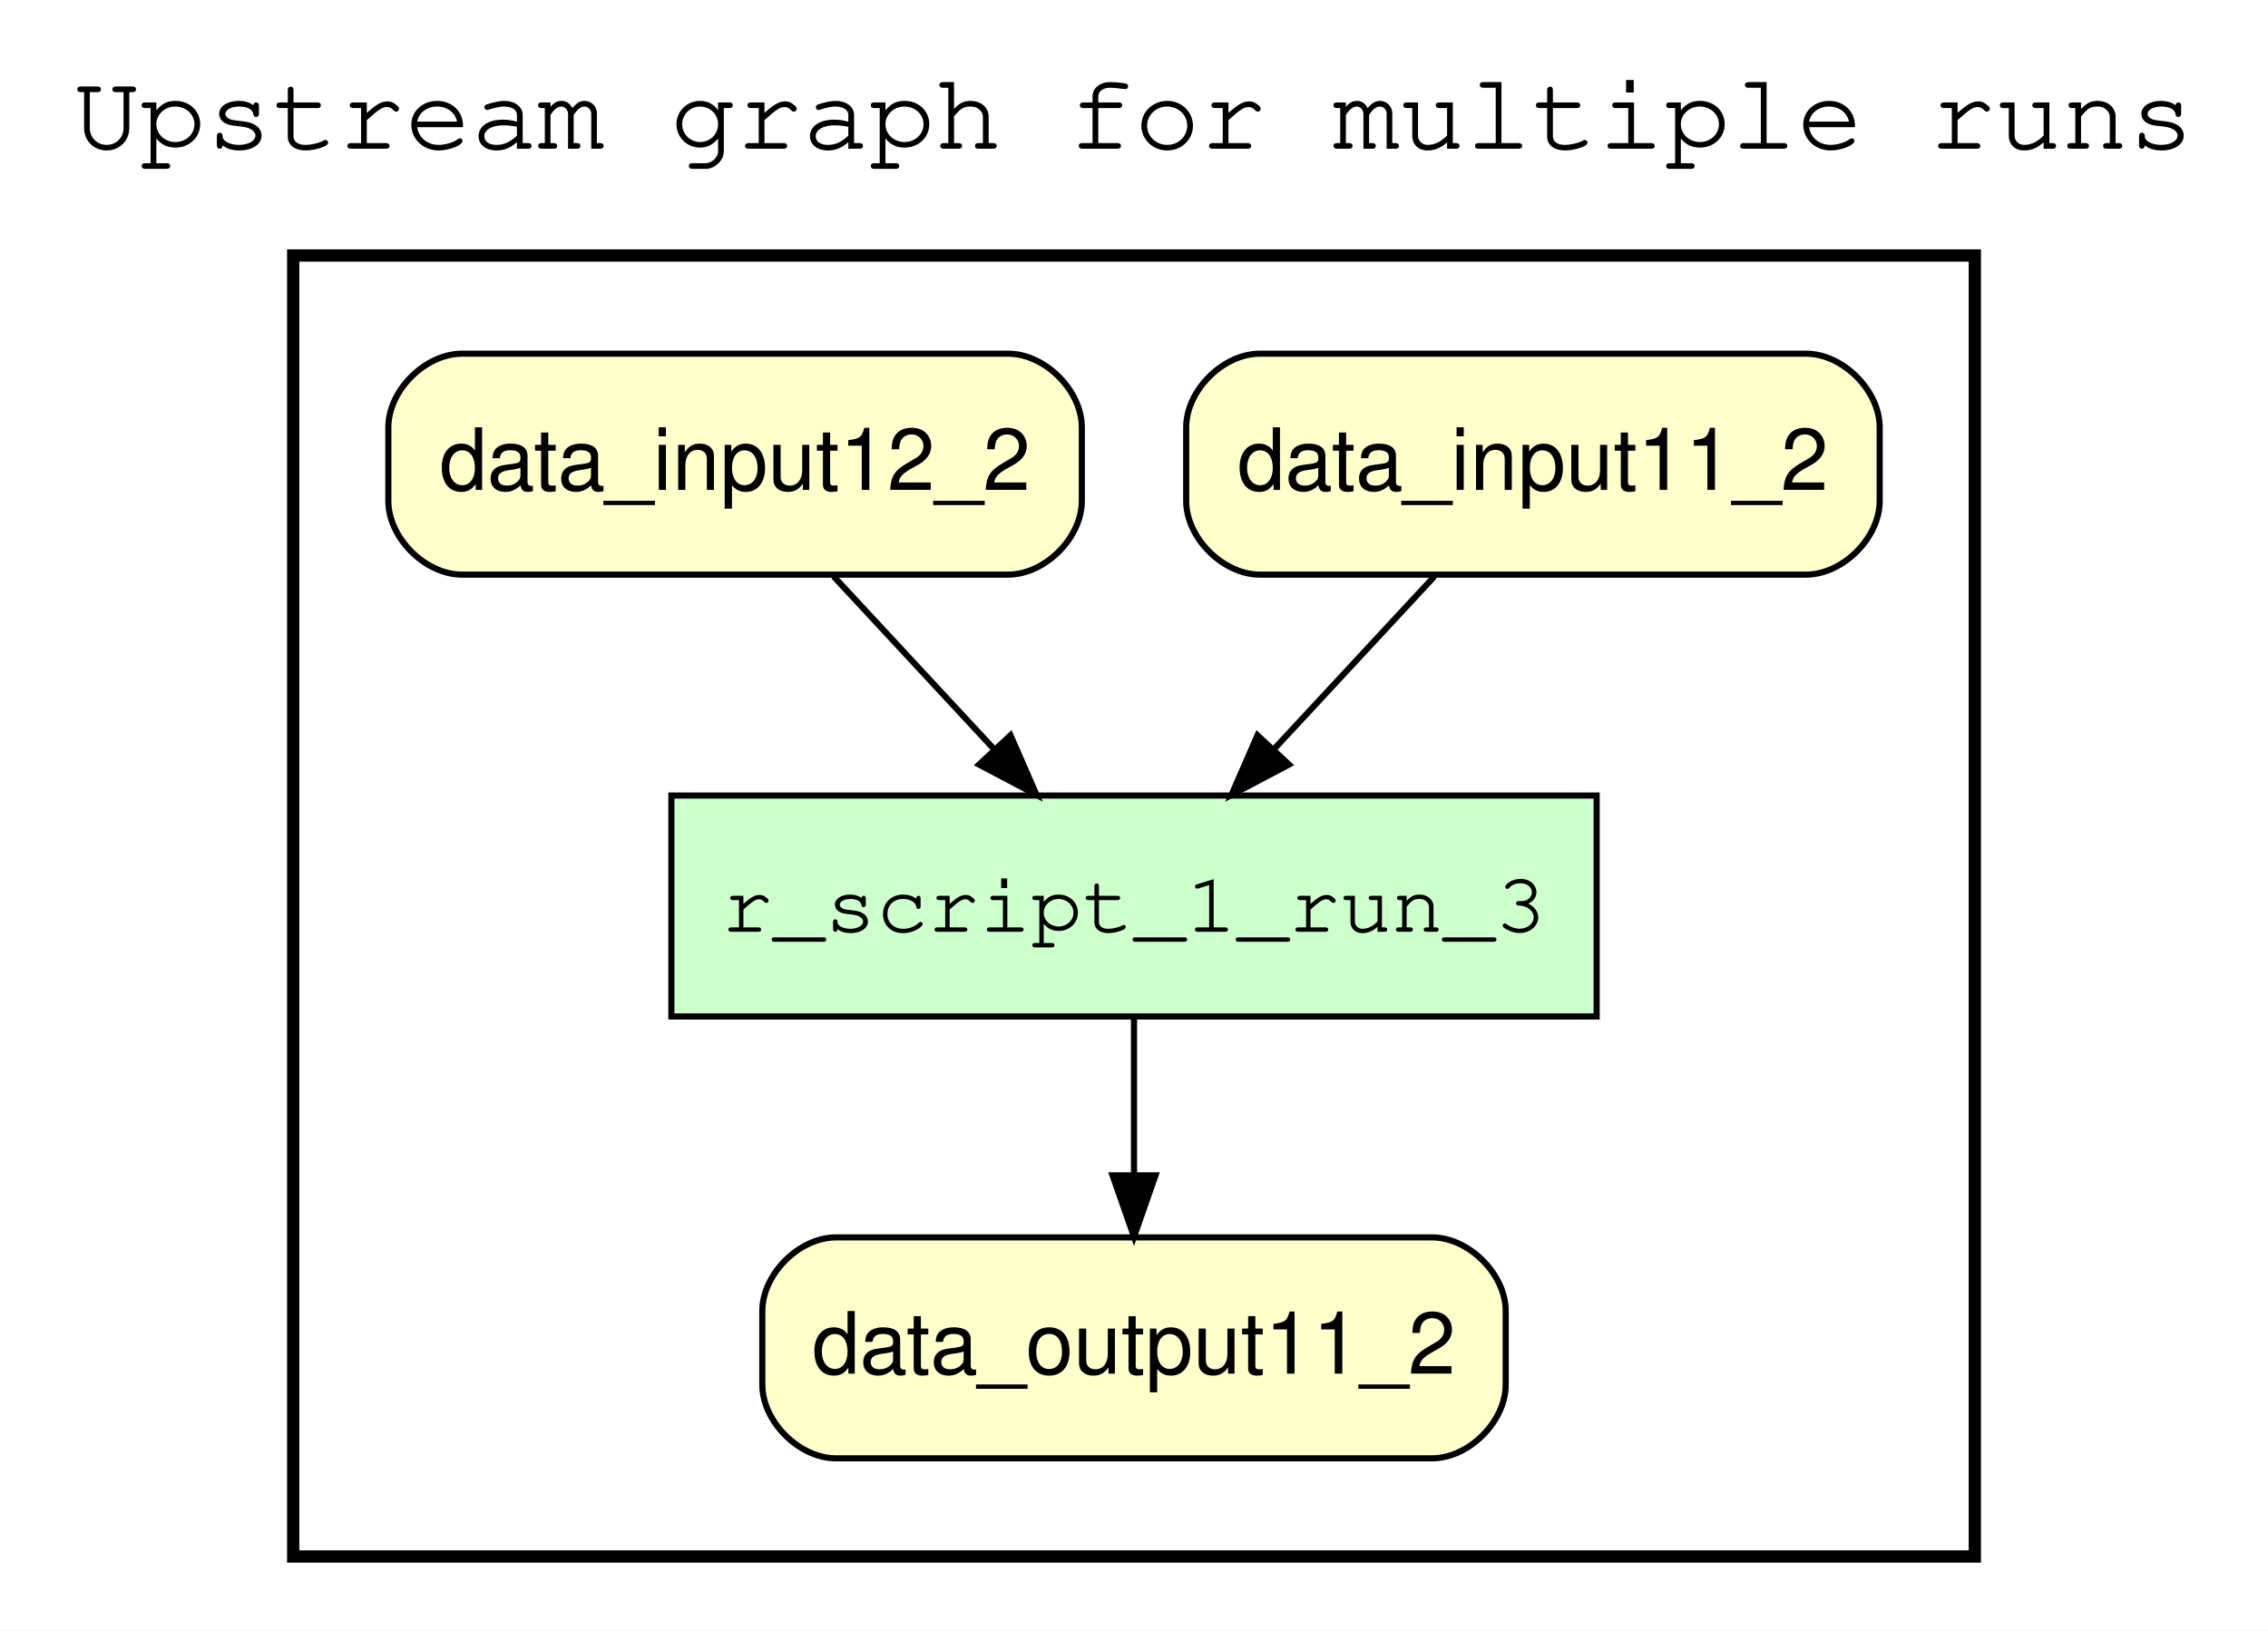
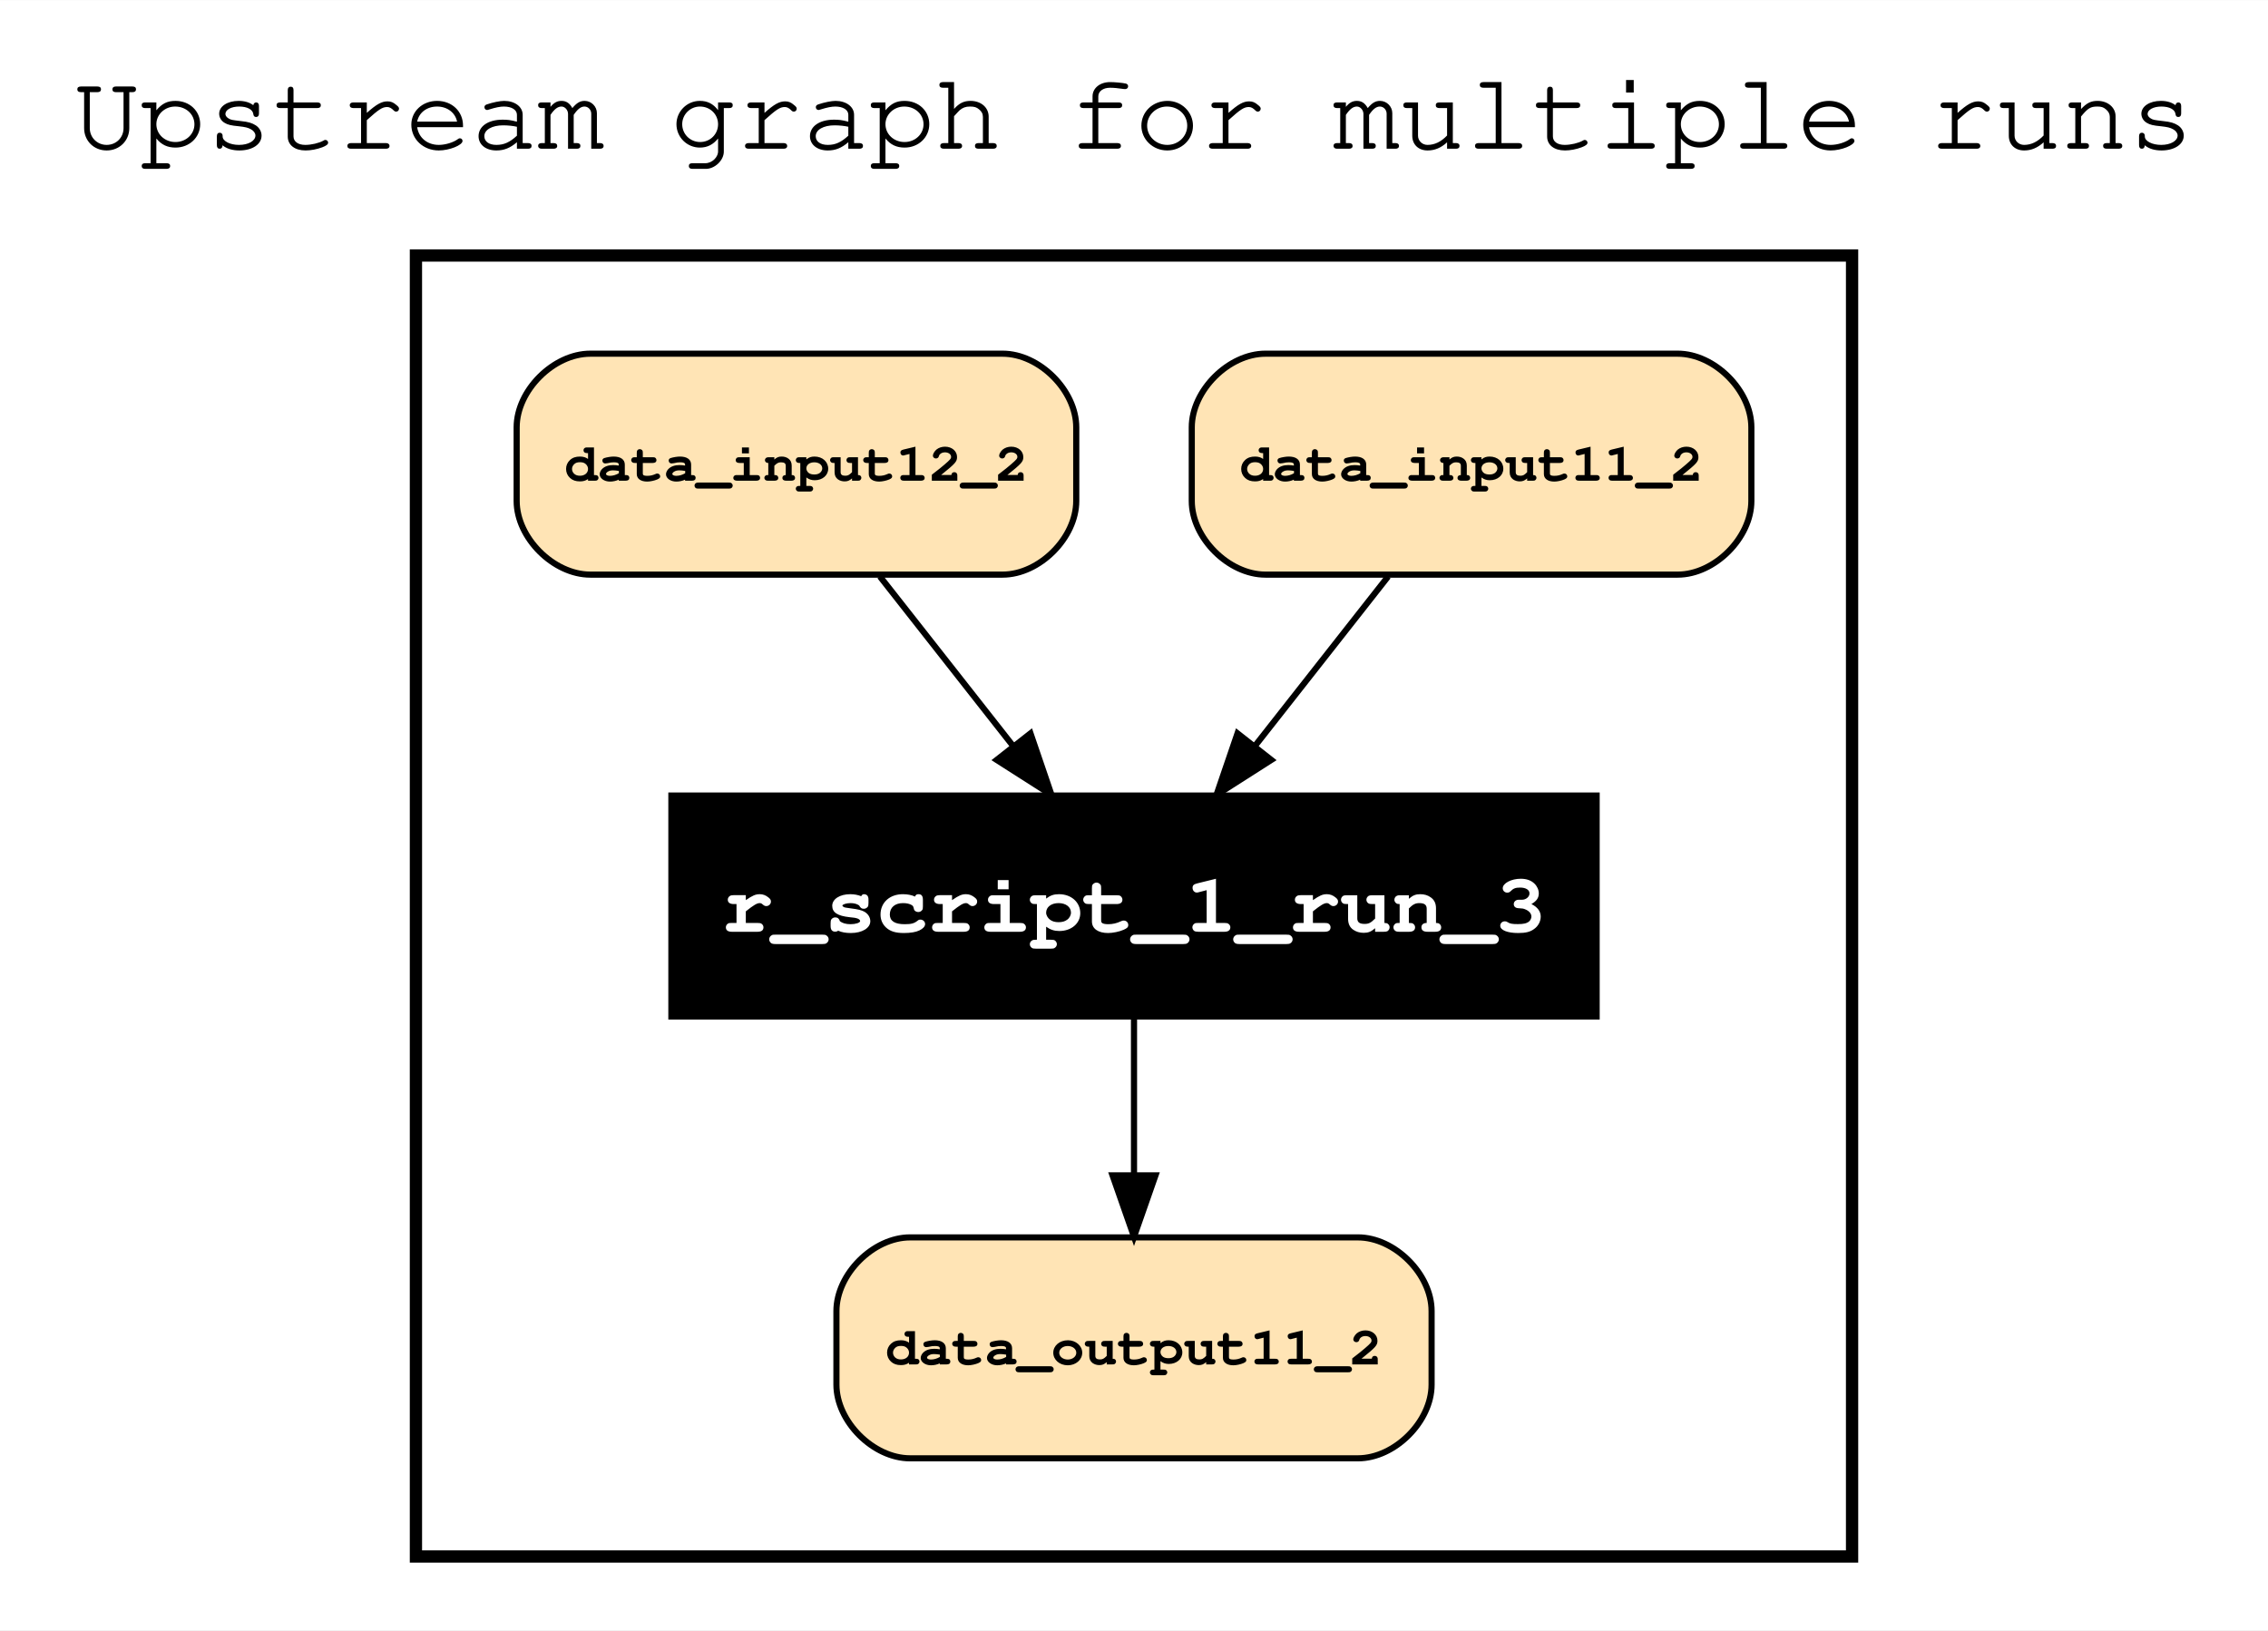
<svg xmlns="http://www.w3.org/2000/svg" width="370pt" height="266pt" viewBox="0.00 0.00 369.54 265.60">
  <g id="graph0" class="graph" transform="scale(1 1) rotate(0) translate(4 261.6)">
    <polygon fill="white" stroke="none" points="-4,4 -4,-261.6 365.542,-261.6 365.542,4 -4,4" />
    <text text-anchor="middle" x="180.771" y="-237.4" font-family="Courier,monospace" font-size="18.00">Upstream graph for multiple runs</text>
    <g id="clust1" class="cluster">
-       <polygon fill="none" stroke="black" stroke-width="2" points="43.771,-8 43.771,-220 317.771,-220 317.771,-8 43.771,-8" />
+       <polygon fill="none" stroke="black" stroke-width="2" points="63.771,-8 63.771,-220 297.771,-220 297.771,-8 63.771,-8" />
    </g>
    <g id="clust2" class="cluster">
-       <polygon fill="none" stroke="white" stroke-width="2" points="51.771,-16 51.771,-212 309.771,-212 309.771,-16 51.771,-16" />
+       <polygon fill="none" stroke="white" stroke-width="2" points="71.771,-16 71.771,-212 289.771,-212 289.771,-16 71.771,-16" />
    </g>
    <g id="node1" class="node">
-       <polygon fill="#ccffcc" stroke="black" points="256.149,-132 105.393,-132 105.393,-96 256.149,-96 256.149,-132" />
-       <text text-anchor="middle" x="180.771" y="-109.8" font-family="Courier,monospace" font-size="14.00">r_script_1_run_3</text>
+       <polygon fill="black" stroke="black" points="256.149,-132 105.393,-132 105.393,-96 256.149,-96 256.149,-132" />
+       <text text-anchor="middle" x="180.771" y="-109.8" font-family="Courier,monospace" font-weight="bold" font-size="14.00" fill="white">r_script_1_run_3</text>
    </g>
    <g id="node4" class="node">
-       <path fill="#ffffcc" stroke="black" d="M229.334,-60C229.334,-60 132.208,-60 132.208,-60 126.208,-60 120.208,-54 120.208,-48 120.208,-48 120.208,-36 120.208,-36 120.208,-30 126.208,-24 132.208,-24 132.208,-24 229.334,-24 229.334,-24 235.334,-24 241.334,-30 241.334,-36 241.334,-36 241.334,-48 241.334,-48 241.334,-54 235.334,-60 229.334,-60" />
-       <text text-anchor="middle" x="180.771" y="-37.8" font-family="Helvetica,sans-Serif" font-size="14.00">data_output11_2</text>
+       <path fill="#ffe4b5" stroke="black" d="M217.258,-60C217.258,-60 144.285,-60 144.285,-60 138.285,-60 132.285,-54 132.285,-48 132.285,-48 132.285,-36 132.285,-36 132.285,-30 138.285,-24 144.285,-24 144.285,-24 217.258,-24 217.258,-24 223.258,-24 229.258,-30 229.258,-36 229.258,-36 229.258,-48 229.258,-48 229.258,-54 223.258,-60 217.258,-60" />
+       <text text-anchor="middle" x="180.771" y="-39.3" font-family="Courier,monospace" font-weight="bold" font-size="9.00">data_output11_2</text>
    </g>
    <g id="edge3" class="edge">
      <path fill="none" stroke="black" d="M180.771,-95.697C180.771,-87.983 180.771,-78.713 180.771,-70.112" />
      <polygon fill="black" stroke="black" points="184.271,-70.104 180.771,-60.104 177.271,-70.104 184.271,-70.104" />
    </g>
    <g id="node2" class="node">
-       <path fill="#ffffcc" stroke="black" d="M290.269,-204C290.269,-204 201.274,-204 201.274,-204 195.274,-204 189.274,-198 189.274,-192 189.274,-192 189.274,-180 189.274,-180 189.274,-174 195.274,-168 201.274,-168 201.274,-168 290.269,-168 290.269,-168 296.269,-168 302.269,-174 302.269,-180 302.269,-180 302.269,-192 302.269,-192 302.269,-198 296.269,-204 290.269,-204" />
-       <text text-anchor="middle" x="245.771" y="-181.8" font-family="Helvetica,sans-Serif" font-size="14.00">data_input11_2</text>
+       <path fill="#ffe4b5" stroke="black" d="M269.36,-204C269.36,-204 202.183,-204 202.183,-204 196.183,-204 190.183,-198 190.183,-192 190.183,-192 190.183,-180 190.183,-180 190.183,-174 196.183,-168 202.183,-168 202.183,-168 269.36,-168 269.36,-168 275.36,-168 281.36,-174 281.36,-180 281.36,-180 281.36,-192 281.36,-192 281.36,-198 275.36,-204 269.36,-204" />
+       <text text-anchor="middle" x="235.771" y="-183.3" font-family="Courier,monospace" font-weight="bold" font-size="9.00">data_input11_2</text>
    </g>
    <g id="edge2" class="edge">
-       <path fill="none" stroke="black" d="M229.704,-167.697C221.832,-159.22 212.216,-148.864 203.598,-139.583" />
-       <polygon fill="black" stroke="black" points="206.023,-137.051 196.654,-132.104 200.894,-141.814 206.023,-137.051" />
+       <path fill="none" stroke="black" d="M222.176,-167.697C215.649,-159.389 207.703,-149.277 200.525,-140.141" />
+       <polygon fill="black" stroke="black" points="203.141,-137.805 194.21,-132.104 197.636,-142.13 203.141,-137.805" />
    </g>
    <g id="node3" class="node">
-       <path fill="#ffffcc" stroke="black" d="M160.269,-204C160.269,-204 71.274,-204 71.274,-204 65.274,-204 59.274,-198 59.274,-192 59.274,-192 59.274,-180 59.274,-180 59.274,-174 65.274,-168 71.274,-168 71.274,-168 160.269,-168 160.269,-168 166.269,-168 172.269,-174 172.269,-180 172.269,-180 172.269,-192 172.269,-192 172.269,-198 166.269,-204 160.269,-204" />
-       <text text-anchor="middle" x="115.771" y="-181.8" font-family="Helvetica,sans-Serif" font-size="14.00">data_input12_2</text>
+       <path fill="#ffe4b5" stroke="black" d="M159.36,-204C159.36,-204 92.183,-204 92.183,-204 86.183,-204 80.183,-198 80.183,-192 80.183,-192 80.183,-180 80.183,-180 80.183,-174 86.183,-168 92.183,-168 92.183,-168 159.36,-168 159.36,-168 165.36,-168 171.36,-174 171.36,-180 171.36,-180 171.36,-192 171.36,-192 171.36,-198 165.36,-204 159.36,-204" />
+       <text text-anchor="middle" x="125.771" y="-183.3" font-family="Courier,monospace" font-weight="bold" font-size="9.00">data_input12_2</text>
    </g>
    <g id="edge1" class="edge">
-       <path fill="none" stroke="black" d="M131.839,-167.697C139.71,-159.22 149.326,-148.864 157.945,-139.583" />
-       <polygon fill="black" stroke="black" points="160.649,-141.814 164.889,-132.104 155.519,-137.051 160.649,-141.814" />
+       <path fill="none" stroke="black" d="M139.367,-167.697C145.894,-159.389 153.839,-149.277 161.018,-140.141" />
+       <polygon fill="black" stroke="black" points="163.906,-142.13 167.332,-132.104 158.402,-137.805 163.906,-142.13" />
    </g>
  </g>
</svg>
